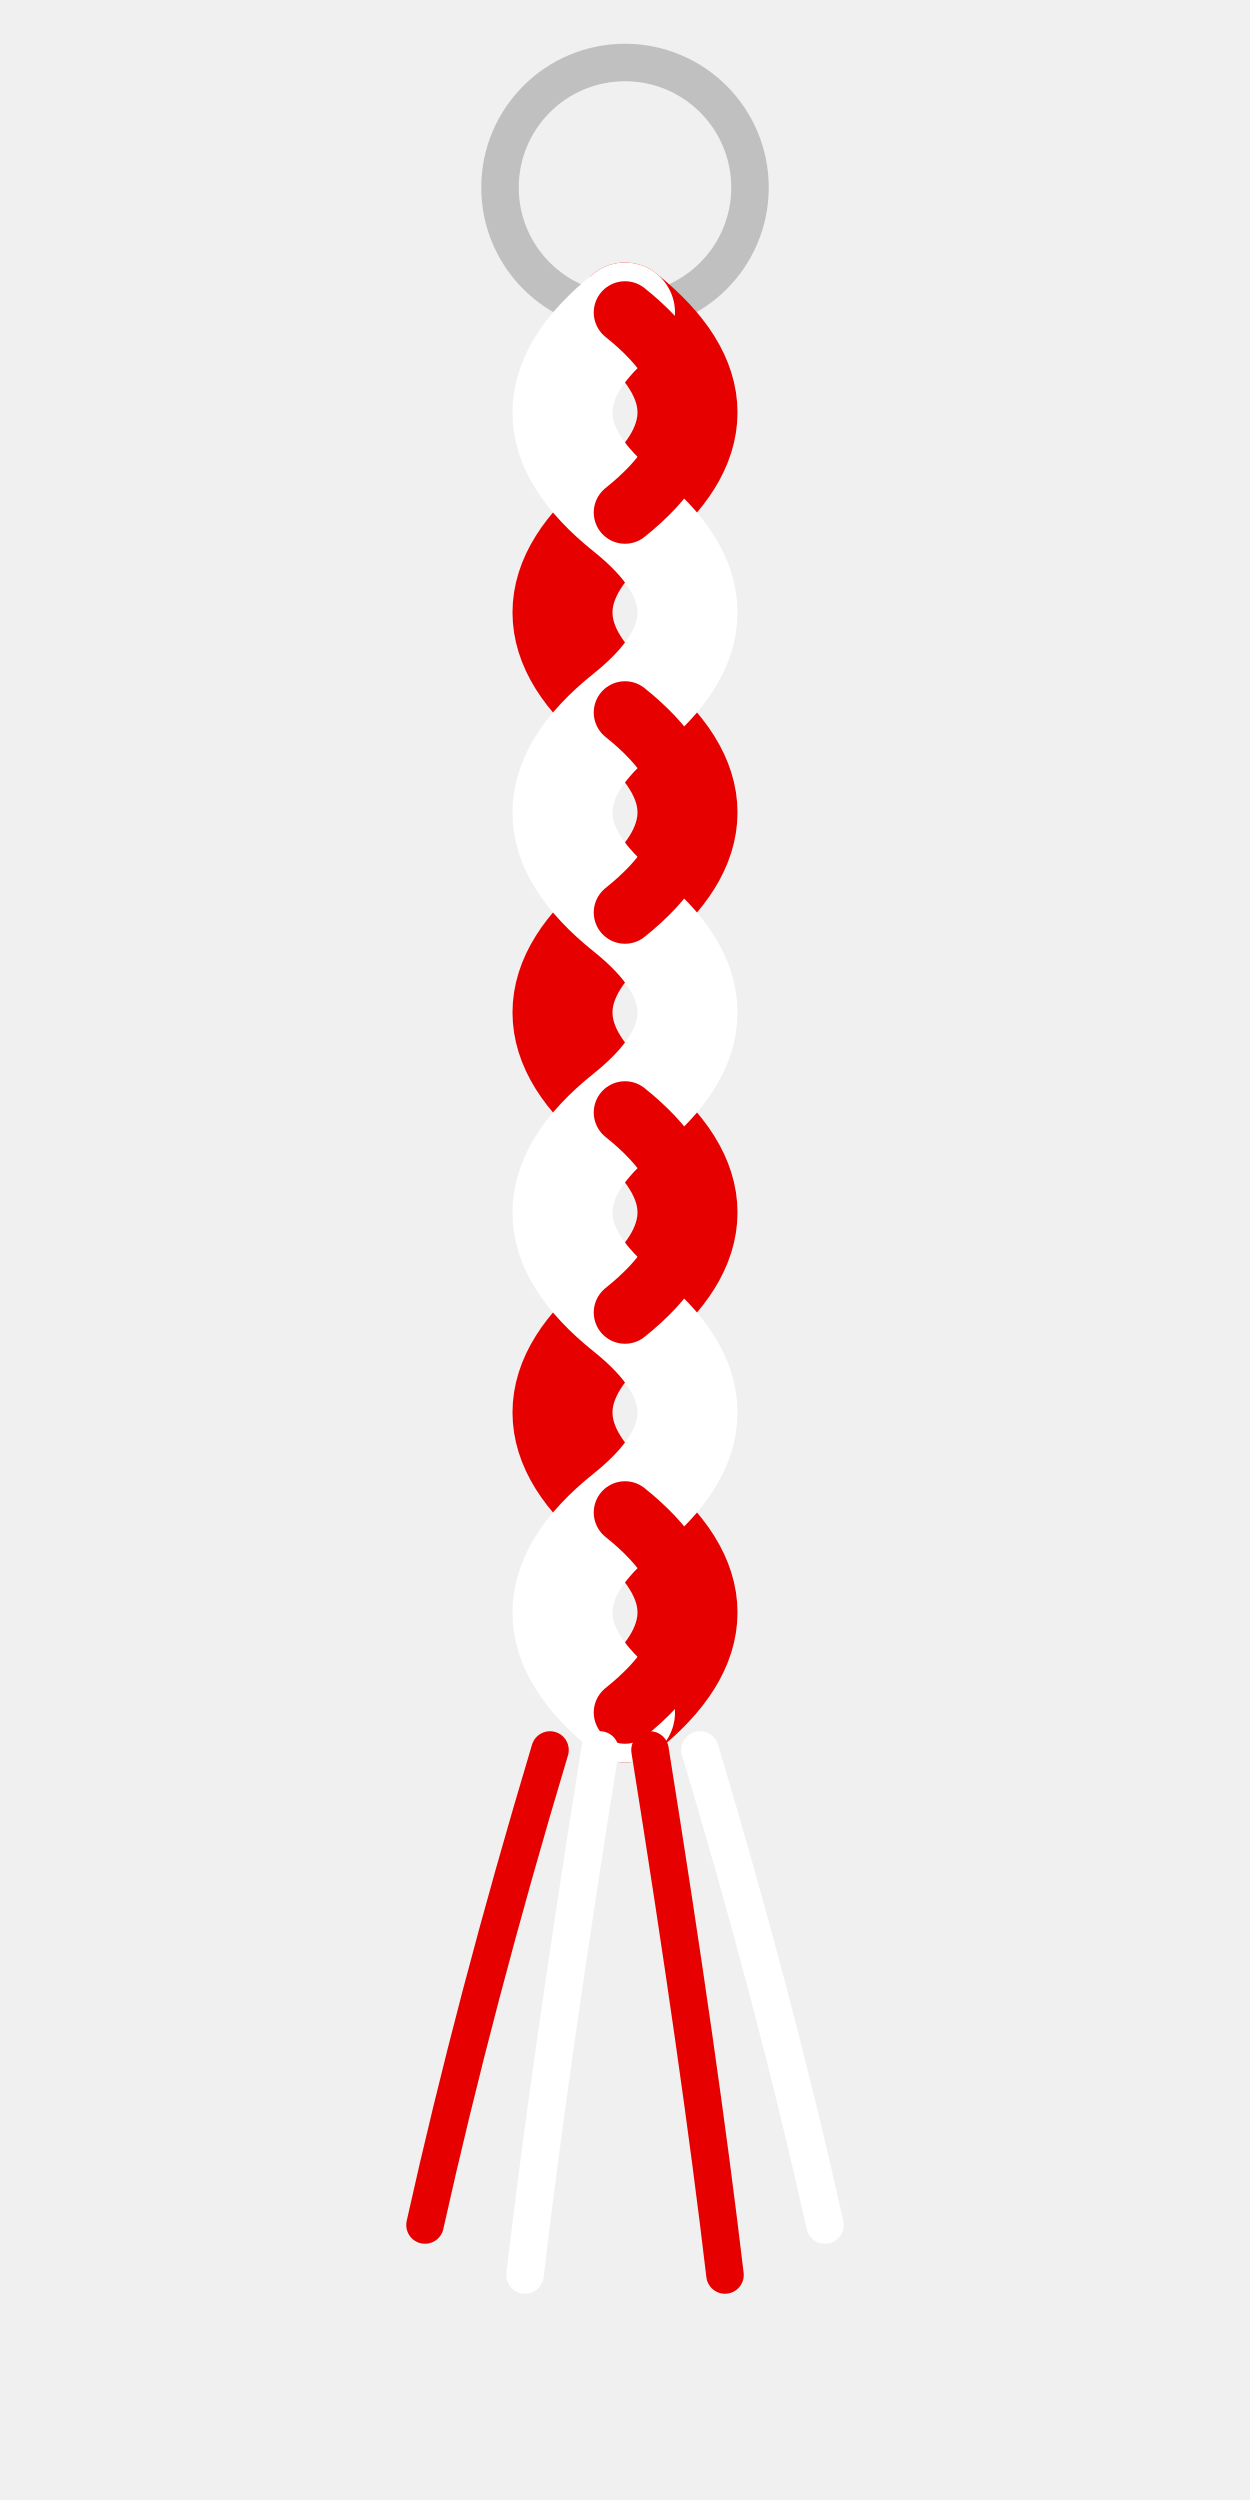
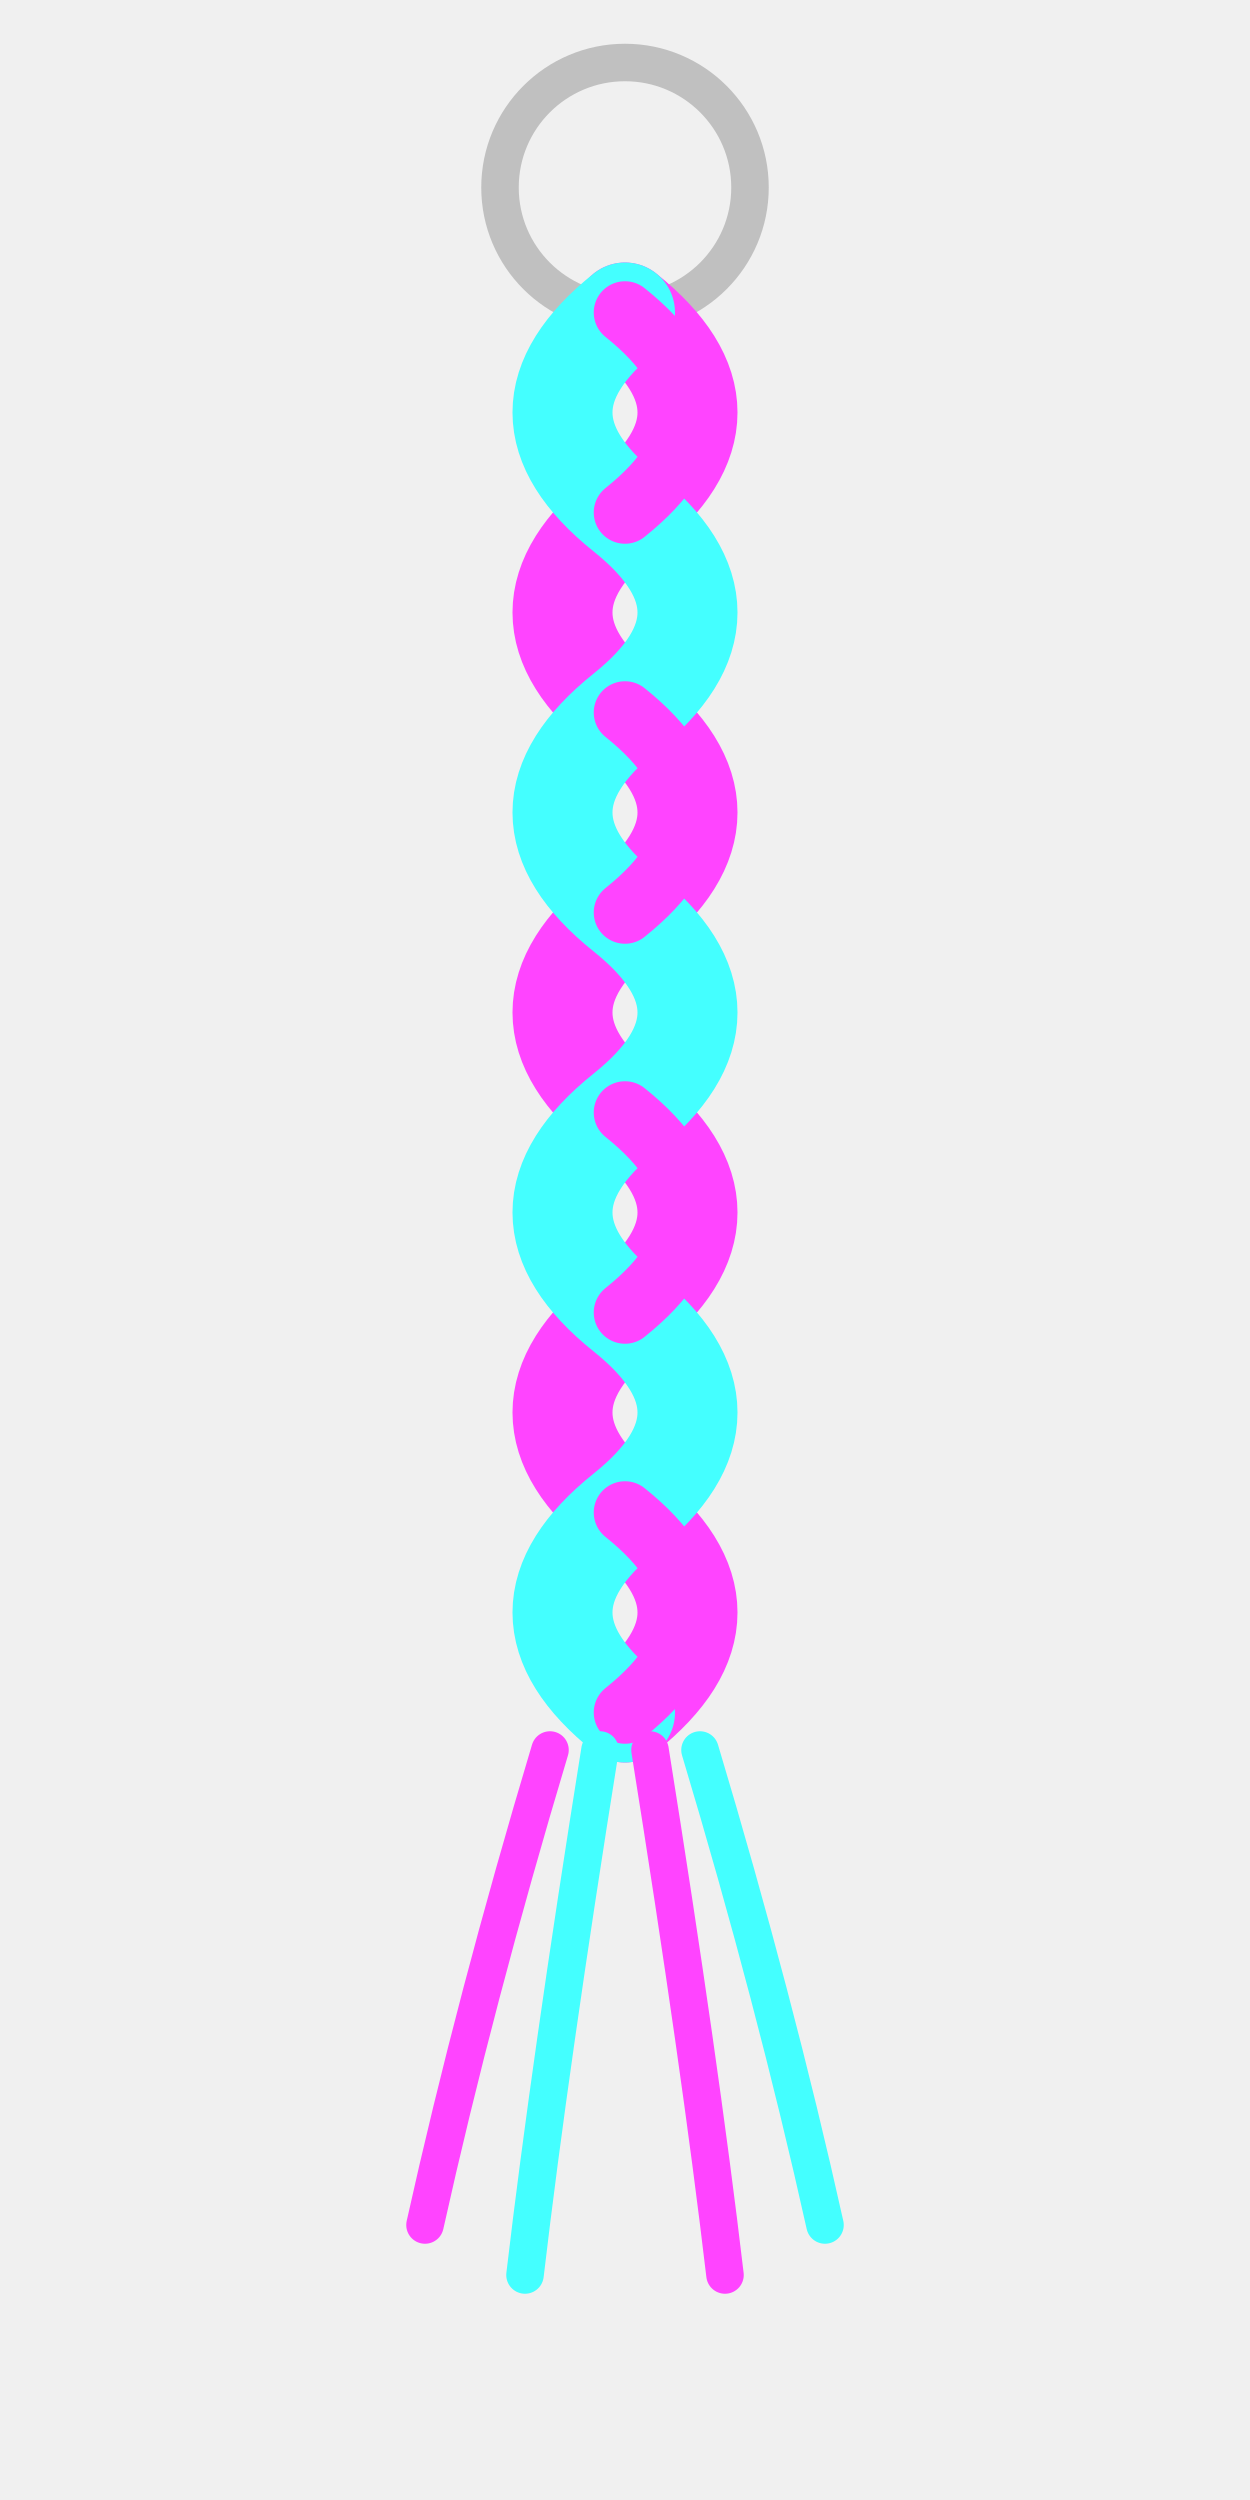
<svg xmlns="http://www.w3.org/2000/svg" viewBox="0 0 100 200">
  <circle cx="50" cy="15" r="10" fill="none" stroke="#C0C0C0" stroke-width="3" />
  <g transform="translate(35, 25)">
-     <path d="M 15 0 Q 25 8 15 16 Q 5 24 15 32 Q 25 40 15 48 Q 5 56 15 64 Q 25 72 15 80 Q 5 88 15 96 Q 25 104 15 112" fill="none" stroke="#E60000" stroke-width="8" stroke-linecap="round" />
-     <path d="M 15 0 Q 5 8 15 16 Q 25 24 15 32 Q 5 40 15 48 Q 25 56 15 64 Q 5 72 15 80 Q 25 88 15 96 Q 5 104 15 112" fill="none" stroke="white" stroke-width="8" stroke-linecap="round" />
-     <path d="M 15 0 Q 25 8 15 16" fill="none" stroke="#E60000" stroke-width="5" stroke-linecap="round" />
-     <path d="M 15 32 Q 25 40 15 48" fill="none" stroke="#E60000" stroke-width="5" stroke-linecap="round" />
-     <path d="M 15 64 Q 25 72 15 80" fill="none" stroke="#E60000" stroke-width="5" stroke-linecap="round" />
-     <path d="M 15 96 Q 25 104 15 112" fill="none" stroke="#E60000" stroke-width="5" stroke-linecap="round" />
+     <path d="M 15 0 Q 25 8 15 16 Q 5 24 15 32 Q 25 40 15 48 Q 5 56 15 64 Q 25 72 15 80 Q 5 88 15 96 Q 25 104 15 112" fill="none" stroke="#FF44FF" stroke-width="8" stroke-linecap="round" />
+     <path d="M 15 0 Q 5 8 15 16 Q 25 24 15 32 Q 5 40 15 48 Q 25 56 15 64 Q 5 72 15 80 Q 25 88 15 96 Q 5 104 15 112" fill="none" stroke="#44FFFF" stroke-width="8" stroke-linecap="round" />
+     <path d="M 15 0 Q 25 8 15 16" fill="none" stroke="#FF44FF" stroke-width="5" stroke-linecap="round" />
+     <path d="M 15 32 Q 25 40 15 48" fill="none" stroke="#FF44FF" stroke-width="5" stroke-linecap="round" />
+     <path d="M 15 64 Q 25 72 15 80" fill="none" stroke="#FF44FF" stroke-width="5" stroke-linecap="round" />
+     <path d="M 15 96 Q 25 104 15 112" fill="none" stroke="#FF44FF" stroke-width="5" stroke-linecap="round" />
  </g>
-   <path d="M 44 140 Q 38 160 34 178" fill="none" stroke="#E60000" stroke-width="3" stroke-linecap="round" />
-   <path d="M 48 140 Q 44 165 42 182" fill="none" stroke="white" stroke-width="3" stroke-linecap="round" />
-   <path d="M 52 140 Q 56 165 58 182" fill="none" stroke="#E60000" stroke-width="3" stroke-linecap="round" />
-   <path d="M 56 140 Q 62 160 66 178" fill="none" stroke="white" stroke-width="3" stroke-linecap="round" />
+   <path d="M 44 140 Q 38 160 34 178" fill="none" stroke="#FF44FF" stroke-width="3" stroke-linecap="round" />
+   <path d="M 48 140 Q 44 165 42 182" fill="none" stroke="#44FFFF" stroke-width="3" stroke-linecap="round" />
+   <path d="M 52 140 Q 56 165 58 182" fill="none" stroke="#FF44FF" stroke-width="3" stroke-linecap="round" />
+   <path d="M 56 140 Q 62 160 66 178" fill="none" stroke="#44FFFF" stroke-width="3" stroke-linecap="round" />
</svg>
